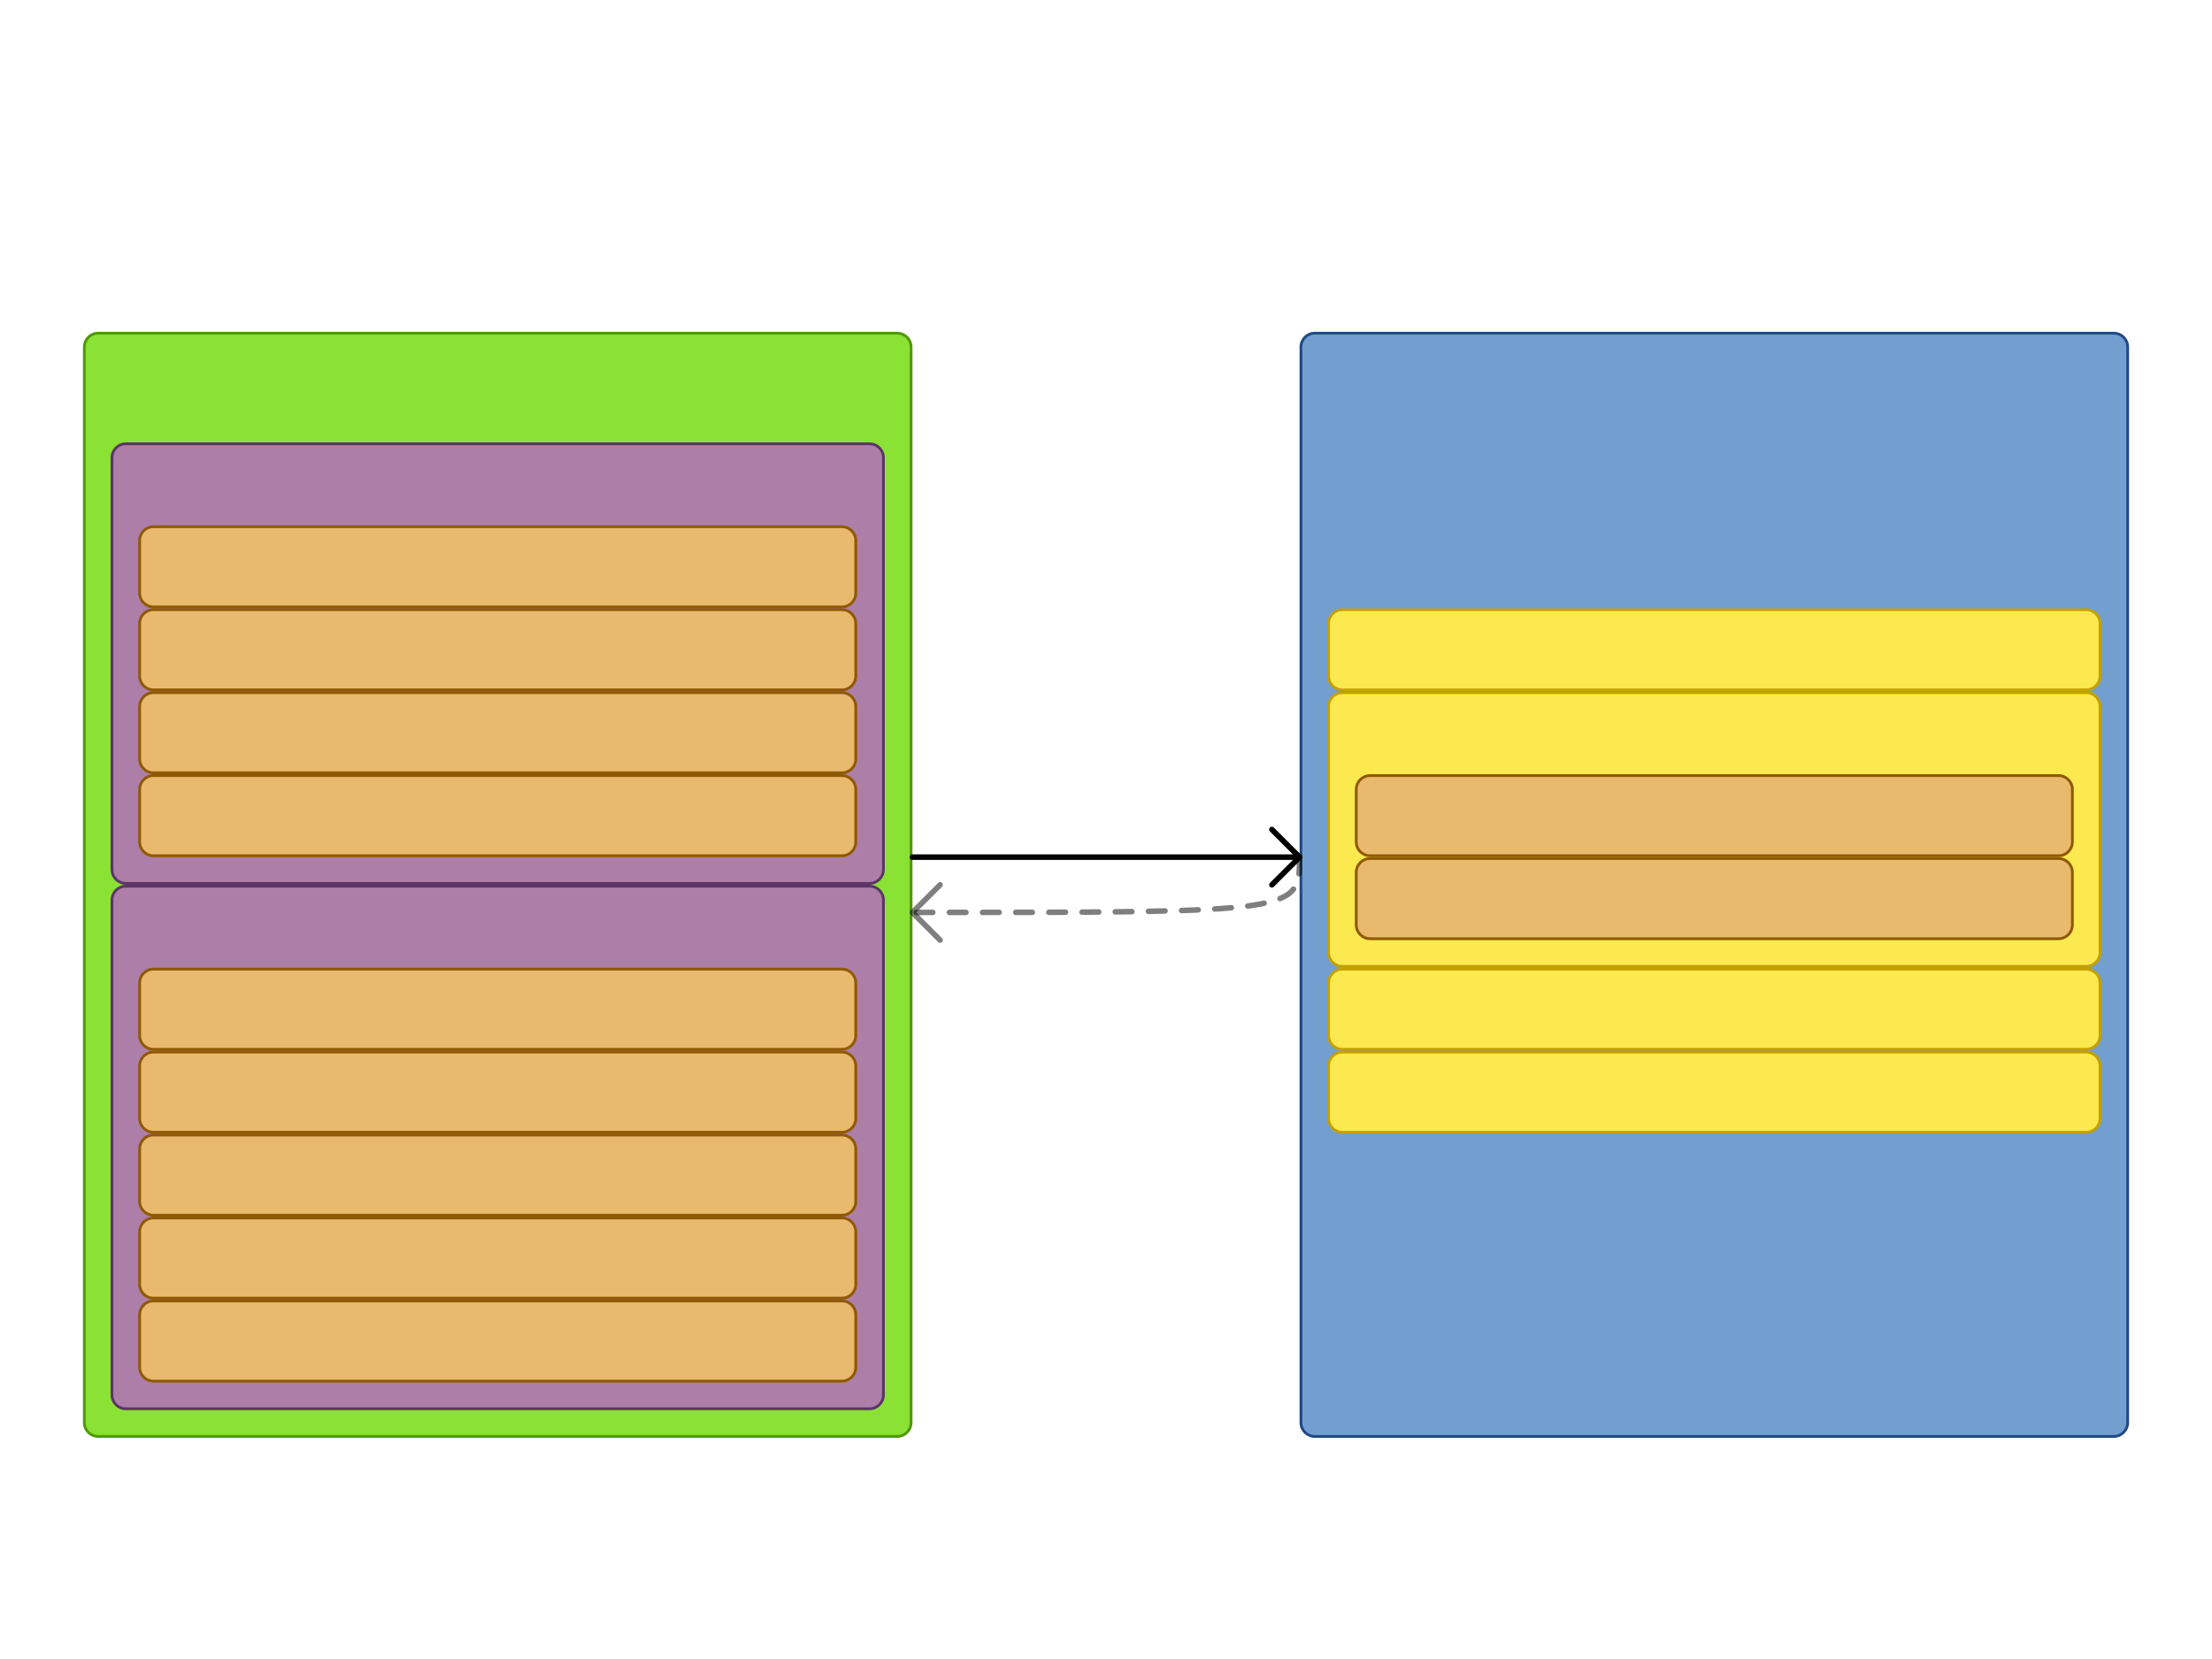
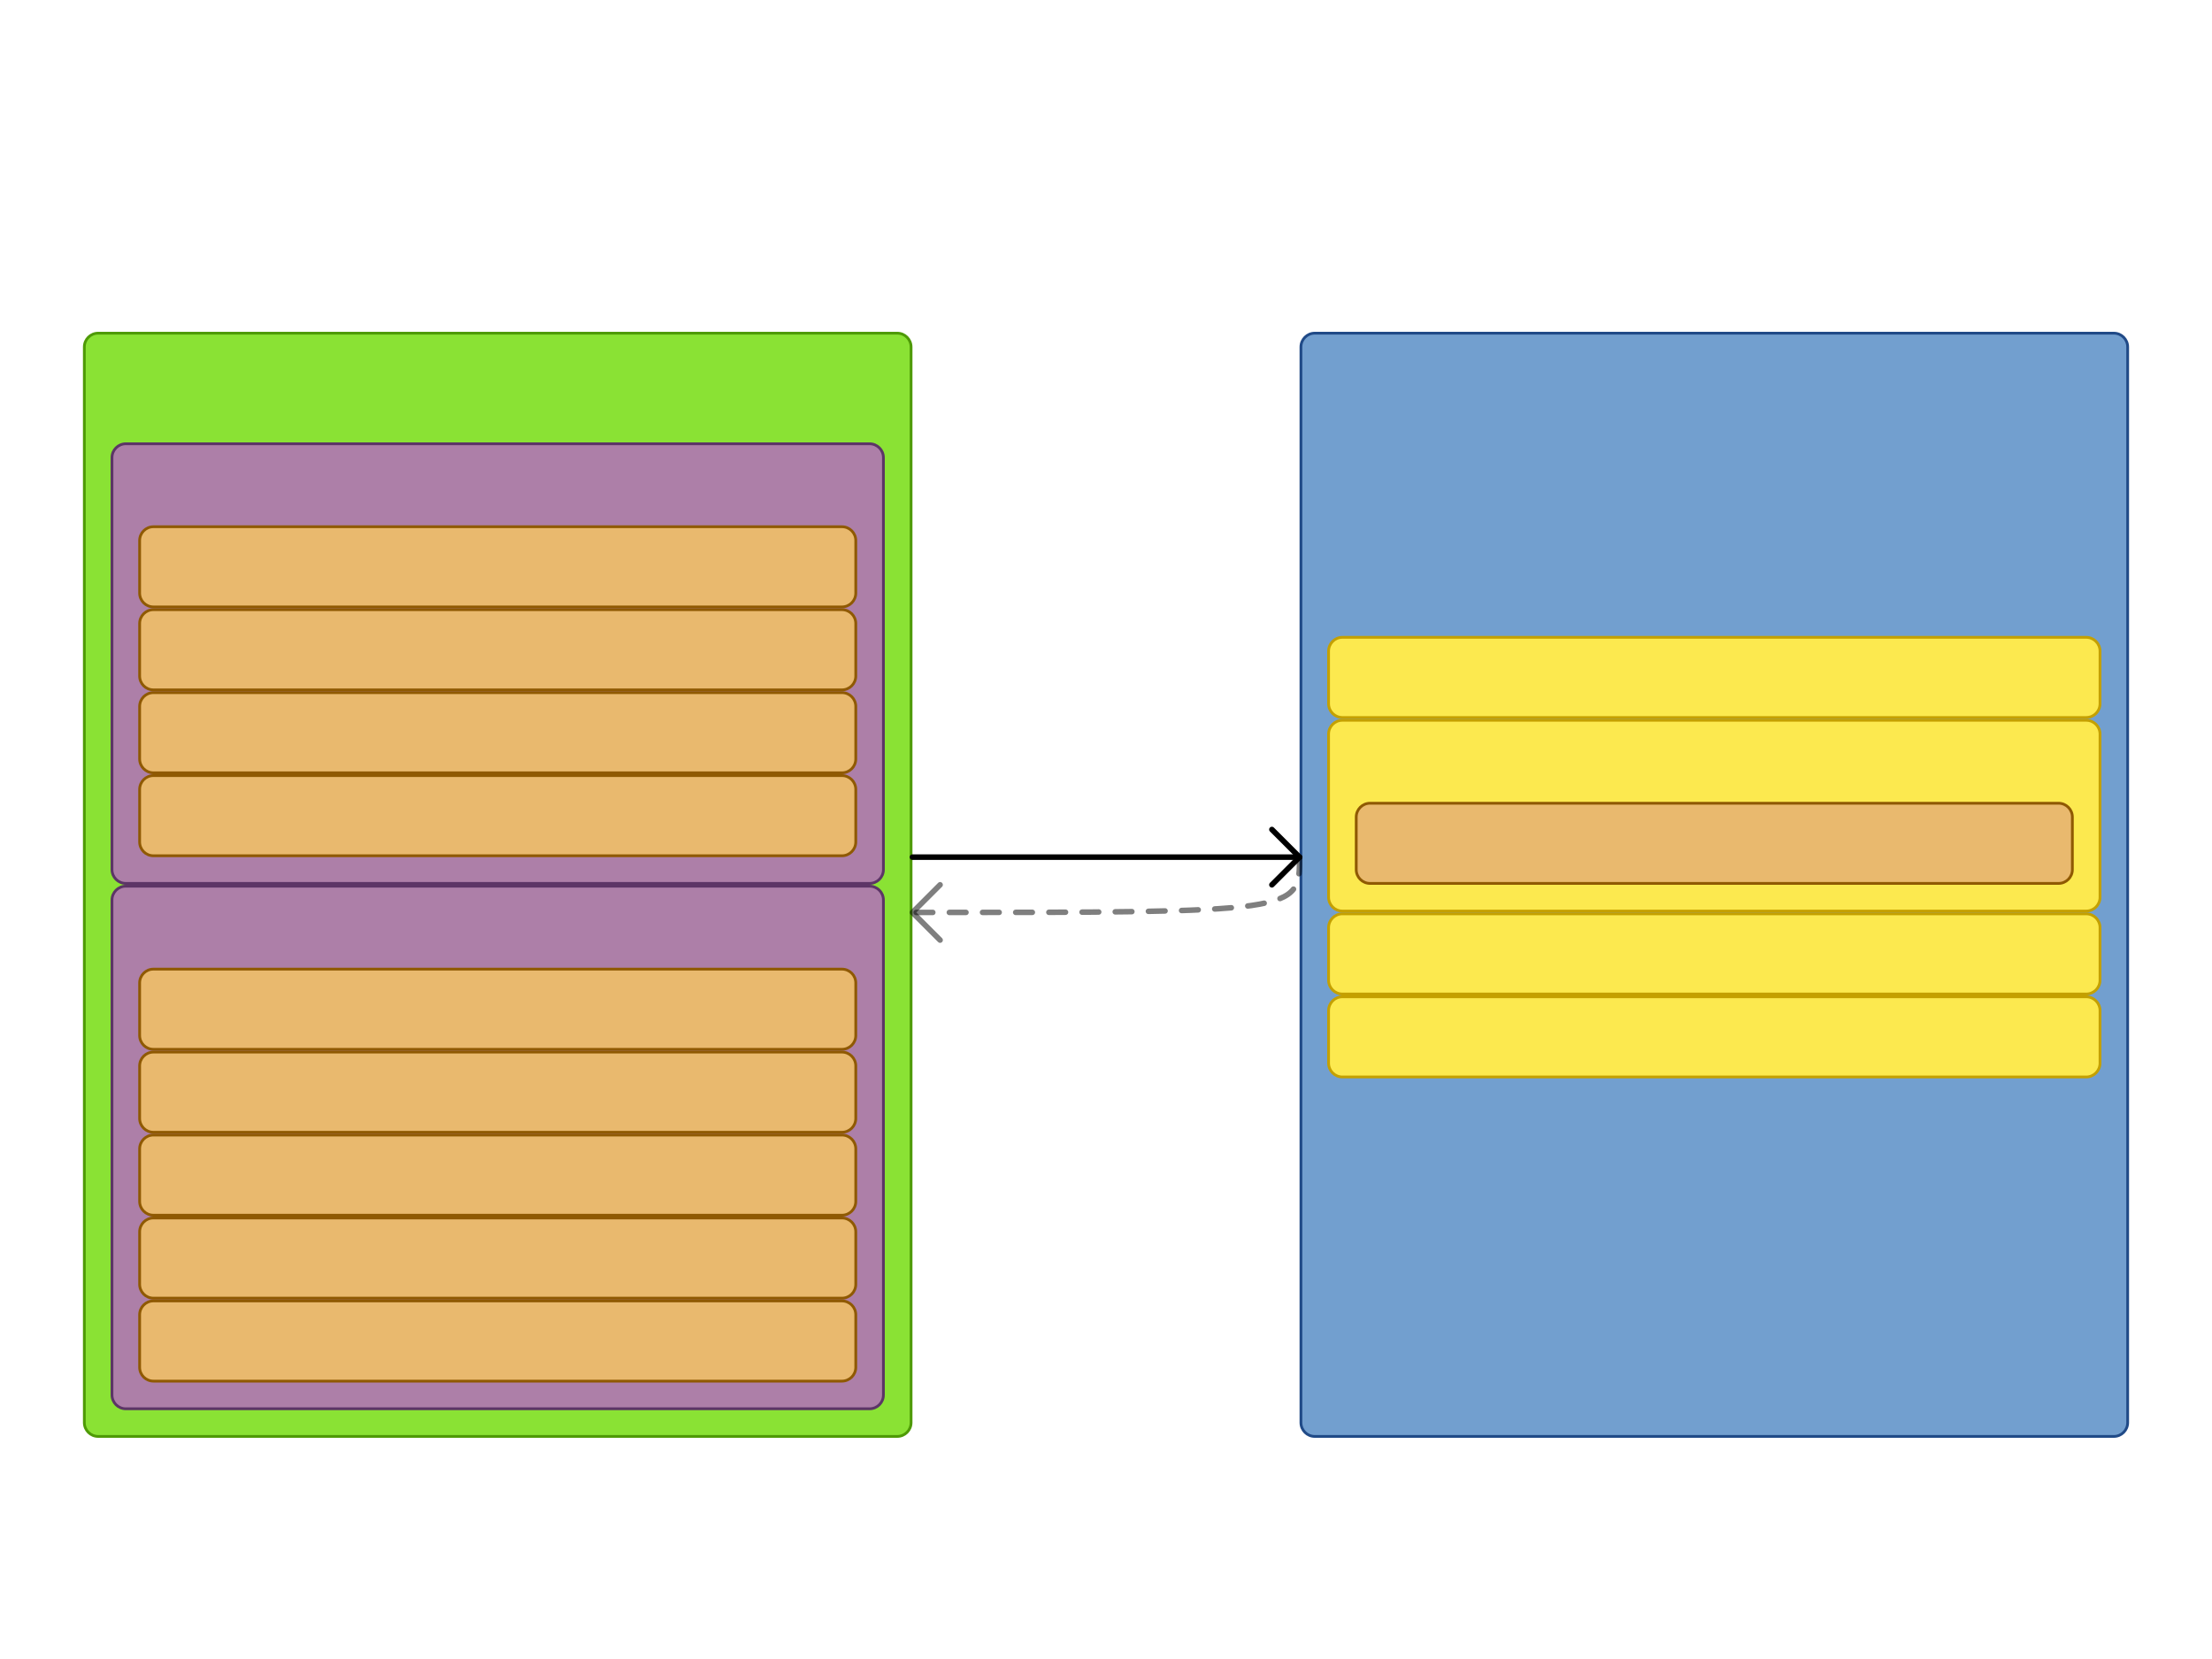
<svg xmlns="http://www.w3.org/2000/svg" width="800" height="600" id="svg2" version="1.1">
  <defs id="defs4">
    </defs>
  <g id="layer1" transform="translate(0,-452.3622)" style="display:inline">
    <flowRoot xml:space="preserve" id="flowRoot4302" style="font-style:normal;font-variant:normal;font-weight:normal;font-stretch:normal;line-height:0.01%;font-family:'Liberation Sans';-inkscape-font-specification:'Liberation Sans, Normal';text-align:center;writing-mode:lr-tb;text-anchor:middle;fill:#000000;fill-opacity:1;stroke:none" transform="translate(-20,262.362)">
      <flowRegion id="flowRegion4304">
        <rect id="rect4306" width="740" height="50" x="50" y="220" style="font-size:36px;text-align:center;text-anchor:middle" />
      </flowRegion>
      <flowPara id="flowPara4308" style="font-size:36px;line-height:1.25">Architecture overview</flowPara>
    </flowRoot>
    <flowRoot transform="translate(-20,372.3618)" xml:space="preserve" id="flowRoot4302-6" style="font-style:normal;font-variant:normal;font-weight:normal;font-stretch:normal;line-height:0.01%;font-family:'Liberation Sans';-inkscape-font-specification:'Liberation Sans, Normal';text-align:center;writing-mode:lr-tb;text-anchor:middle;fill:#000000;fill-opacity:1;stroke:none">
      <flowRegion id="flowRegion4304-7">
        <rect id="rect4306-3" width="740" height="40" x="50" y="150" style="font-size:14px;text-align:center;text-anchor:middle" />
      </flowRegion>
      <flowPara id="flowPara4308-6" style="font-size:14px;line-height:1.25">The Solver wades through the search space of solutions efficiently.</flowPara>
      <flowPara id="flowPara3157" style="font-size:14px;line-height:1.25">The ScoreDirector calculates the score of every solution under evaluation.</flowPara>
    </flowRoot>
    <g id="g3709" transform="translate(0,20)" />
    <flowRoot xml:space="preserve" id="flowRoot4157" style="font-style:normal;font-weight:normal;line-height:0.01%;font-family:sans-serif;letter-spacing:0px;word-spacing:0px;fill:#000000;fill-opacity:1;stroke:none">
      <flowRegion id="flowRegion4159" style="font-family:sans-serif">
        <rect id="rect4161" width="10.955" height="72.472" x="16.011" y="-53.933" style="font-family:sans-serif" />
      </flowRegion>
      <flowPara id="flowPara4163" style="font-size:40px;line-height:1.25;font-family:sans-serif"> </flowPara>
    </flowRoot>
    <rect style="fill:#8ae234;stroke:#4e9a06;stroke-width:1;stroke-linecap:round;stroke-linejoin:round;stroke-miterlimit:4;stroke-dasharray:none" id="rect3182" width="299" height="399" x="30.5" y="572.862" rx="5" ry="5" />
    <flowRoot transform="matrix(1.656899,0,0,1.656899,-280.3944,451.7215)" style="font-style:normal;font-variant:normal;font-weight:normal;font-stretch:normal;line-height:0.01%;font-family:'Liberation Sans';-inkscape-font-specification:'Liberation Sans, Normal';text-align:center;writing-mode:lr-tb;text-anchor:middle;fill:#000000;fill-opacity:1;stroke:none" id="flowRoot3184" xml:space="preserve">
      <flowRegion id="flowRegion3186">
        <rect style="font-size:13.278px;text-align:center;text-anchor:middle" y="72.811" x="187.335" height="18.106" width="181.061" id="rect3188" />
      </flowRegion>
      <flowPara id="flowPara3190" style="font-size:13.278px;line-height:1.25">Solver</flowPara>
    </flowRoot>
    <rect ry="5" rx="5" y="572.862" x="470.5" height="399" width="299" id="rect3347" style="fill:#729fcf;stroke:#204a87;stroke-width:1;stroke-linecap:round;stroke-linejoin:round;stroke-miterlimit:4;stroke-dasharray:none" />
    <flowRoot xml:space="preserve" id="flowRoot3349" style="font-style:normal;font-variant:normal;font-weight:normal;font-stretch:normal;line-height:0.01%;font-family:'Liberation Sans';-inkscape-font-specification:'Liberation Sans, Normal';text-align:center;writing-mode:lr-tb;text-anchor:middle;fill:#000000;fill-opacity:1;stroke:none" transform="matrix(1.656899,0,0,1.656899,159.6056,451.7215)">
      <flowRegion id="flowRegion3351">
        <rect id="rect3353" width="181.061" height="18.106" x="187.335" y="72.811" style="font-size:13.278px;text-align:center;text-anchor:middle" />
      </flowRegion>
      <flowPara id="flowPara3355" style="font-size:13.278px;line-height:1.25">ScoreDirector</flowPara>
    </flowRoot>
    <g id="g4283" transform="translate(0,170)">
      <path transform="translate(0,452.3622)" id="path3513" d="m 340,150 -10,10 10,10" style="opacity:0.5;color:#000000;fill:none;stroke:#000000;stroke-width:2;stroke-linecap:round;stroke-linejoin:round;stroke-miterlimit:4;stroke-opacity:1;stroke-dasharray:none;stroke-dashoffset:0;marker:none;visibility:visible;display:inline;overflow:visible;enable-background:accumulate" />
      <path transform="translate(0,452.3622)" id="path3511" d="m 470,140 c 0,20 0,20 -140,20" style="opacity:0.5;color:#000000;fill:none;stroke:#000000;stroke-width:2;stroke-linecap:round;stroke-linejoin:round;stroke-miterlimit:4;stroke-opacity:1;stroke-dasharray:6, 6;stroke-dashoffset:0;marker:none;visibility:visible;display:inline;overflow:visible;enable-background:accumulate" />
      <path transform="translate(0,452.3622)" id="path3507" d="m 330,140 140,0" style="color:#000000;fill:none;stroke:#000000;stroke-width:2;stroke-linecap:round;stroke-linejoin:round;stroke-miterlimit:4;stroke-opacity:1;stroke-dasharray:none;stroke-dashoffset:0;marker:none;visibility:visible;display:inline;overflow:visible;enable-background:accumulate" />
      <path transform="translate(0,452.3622)" id="path3509" d="m 460,130 10,10 -10,10" style="color:#000000;fill:none;stroke:#000000;stroke-width:2;stroke-linecap:round;stroke-linejoin:round;stroke-miterlimit:4;stroke-opacity:1;stroke-dasharray:none;stroke-dashoffset:0;marker:none;visibility:visible;display:inline;overflow:visible;enable-background:accumulate" />
    </g>
    <flowRoot xml:space="preserve" id="flowRoot4289" style="font-style:normal;font-variant:normal;font-weight:normal;font-stretch:normal;line-height:0.01%;font-family:'Liberation Sans';-inkscape-font-specification:'Liberation Sans, Normal';text-align:center;writing-mode:lr-tb;text-anchor:middle;fill:#000000;fill-opacity:1;stroke:none" transform="matrix(1.656899,0,0,1.656899,-70.41084,603.0698)">
      <flowRegion id="flowRegion4291">
        <rect id="rect4293" width="84.495" height="24.141" x="241.663" y="73.808" style="font-size:10.864px;text-align:center;text-anchor:middle" />
      </flowRegion>
      <flowPara id="flowPara4295" style="font-size:10.864px;line-height:1.25">calculateScore()</flowPara>
    </flowRoot>
    <flowRoot xml:space="preserve" id="flowRoot4297" style="font-style:normal;font-variant:normal;font-weight:normal;font-stretch:normal;line-height:0.01%;font-family:'Liberation Sans';-inkscape-font-specification:'Liberation Sans, Normal';text-align:center;writing-mode:lr-tb;text-anchor:middle;fill:#000000;fill-opacity:1;stroke:none" transform="matrix(1.656899,0,0,1.656899,-280.4108,870.0695)">
      <flowRegion id="flowRegion4299">
        <rect id="rect4301" width="181.061" height="36.212" x="187.344" y="67.773" style="font-size:13.278px;text-align:center;text-anchor:middle" />
      </flowRegion>
      <flowPara id="flowPara4303" style="font-size:13.278px;line-height:1.25">Find a better solution</flowPara>
    </flowRoot>
    <flowRoot transform="matrix(1.656899,0,0,1.656899,139.5892,868.4058)" style="font-style:normal;font-variant:normal;font-weight:normal;font-stretch:normal;line-height:0.01%;font-family:'Liberation Sans';-inkscape-font-specification:'Liberation Sans, Normal';text-align:center;writing-mode:lr-tb;text-anchor:middle;fill:#000000;fill-opacity:1;stroke:none" id="flowRoot4305" xml:space="preserve">
      <flowRegion id="flowRegion4307">
        <rect style="font-size:13.278px;text-align:center;text-anchor:middle" y="68.777" x="199.415" height="36.212" width="181.061" id="rect4309" />
      </flowRegion>
      <flowPara id="flowPara4311" style="font-size:13.278px;line-height:1.25">Calculate the score</flowPara>
      <flowPara id="flowPara4313" style="font-size:13.278px;line-height:1.25">of a solution</flowPara>
    </flowRoot>
    <flowRoot transform="matrix(1.656899,0,0,1.656899,-80.40401,685.3486)" style="font-style:normal;font-variant:normal;font-weight:normal;font-stretch:normal;line-height:0.01%;font-family:'Liberation Sans';-inkscape-font-specification:'Liberation Sans, Normal';text-align:center;writing-mode:lr-tb;text-anchor:middle;fill:#555753;fill-opacity:1;stroke:none" id="flowRoot3150" xml:space="preserve">
      <flowRegion id="flowRegion3152">
        <rect style="font-size:7.242px;text-align:center;text-anchor:middle;fill:#555753" y="60.362" x="247.694" height="12.071" width="84.495" id="rect3154" />
      </flowRegion>
      <flowPara id="flowPara3156" style="font-size:7.242px;line-height:1.25">many times per ms</flowPara>
    </flowRoot>
  </g>
  <g id="layer2" style="display:inline">
    <rect ry="5" rx="5" y="160.5" x="40.5" height="159" width="279" id="rect3159" style="display:inline;fill:#ad7fa8;stroke:#5c3566;stroke-width:1;stroke-linecap:round;stroke-linejoin:round;stroke-miterlimit:4;stroke-dasharray:none" />
    <flowRoot xml:space="preserve" id="flowRoot3161" style="font-style:normal;font-variant:normal;font-weight:normal;font-stretch:normal;line-height:0.01%;font-family:'Liberation Sans';-inkscape-font-specification:'Liberation Sans, Normal';text-align:center;writing-mode:lr-tb;text-anchor:middle;display:inline;fill:#000000;fill-opacity:1;stroke:none" transform="matrix(1.656899,0,0,1.656899,-250.3944,39.35935)">
      <flowRegion id="flowRegion3163">
        <rect id="rect3165" width="168.99" height="18.106" x="175.264" y="72.811" style="font-size:13.278px;text-align:center;text-anchor:middle" />
      </flowRegion>
      <flowPara id="flowPara3173" style="font-size:13.278px;line-height:1.25">Construction Heuristics</flowPara>
    </flowRoot>
    <rect ry="5" rx="5" y="190.5" x="50.5" height="29" width="259" id="rect3247" style="display:inline;fill:#e9b96e;stroke:#8f5902;stroke-width:1;stroke-linecap:round;stroke-linejoin:round;stroke-miterlimit:4;stroke-dasharray:none" />
    <flowRoot xml:space="preserve" id="flowRoot3249" style="font-style:normal;font-variant:normal;font-weight:normal;font-stretch:normal;line-height:0.01%;font-family:'Liberation Sans';-inkscape-font-specification:'Liberation Sans, Normal';text-align:center;writing-mode:lr-tb;text-anchor:middle;display:inline;fill:#000000;fill-opacity:1;stroke:none" transform="matrix(1.656899,0,0,1.656899,-250.3944,-50.64065)">
      <flowRegion id="flowRegion3251">
        <rect id="rect3253" width="144.849" height="18.106" x="187.335" y="145.236" style="font-size:13.278px;text-align:center;text-anchor:middle" />
      </flowRegion>
      <flowPara id="flowPara3255" style="font-size:13.278px;line-height:1.25">First Fit</flowPara>
    </flowRoot>
    <rect style="display:inline;fill:#e9b96e;stroke:#8f5902;stroke-width:1;stroke-linecap:round;stroke-linejoin:round;stroke-miterlimit:4;stroke-dasharray:none" id="rect3257" width="259" height="29" x="50.5" y="220.5" rx="5" ry="5" />
    <flowRoot transform="matrix(1.656899,0,0,1.656899,-250.3944,-20.64065)" style="font-style:normal;font-variant:normal;font-weight:normal;font-stretch:normal;line-height:0.01%;font-family:'Liberation Sans';-inkscape-font-specification:'Liberation Sans, Normal';text-align:center;writing-mode:lr-tb;text-anchor:middle;display:inline;fill:#000000;fill-opacity:1;stroke:none" id="flowRoot3259" xml:space="preserve">
      <flowRegion id="flowRegion3261">
        <rect style="font-size:13.278px;text-align:center;text-anchor:middle" y="145.236" x="187.335" height="18.106" width="144.849" id="rect3263" />
      </flowRegion>
      <flowPara id="flowPara3265" style="font-size:13.278px;line-height:1.25">First Fit Decreasing</flowPara>
    </flowRoot>
    <rect ry="5" rx="5" y="250.5" x="50.5" height="29" width="259" id="rect3267" style="display:inline;fill:#e9b96e;stroke:#8f5902;stroke-width:1;stroke-linecap:round;stroke-linejoin:round;stroke-miterlimit:4;stroke-dasharray:none" />
    <flowRoot xml:space="preserve" id="flowRoot3269" style="font-style:normal;font-variant:normal;font-weight:normal;font-stretch:normal;line-height:0.01%;font-family:'Liberation Sans';-inkscape-font-specification:'Liberation Sans, Normal';text-align:center;writing-mode:lr-tb;text-anchor:middle;display:inline;fill:#000000;fill-opacity:1;stroke:none" transform="matrix(1.656899,0,0,1.656899,-250.3944,9.35935)">
      <flowRegion id="flowRegion3271">
        <rect id="rect3273" width="144.849" height="18.106" x="187.335" y="145.236" style="font-size:13.278px;text-align:center;text-anchor:middle" />
      </flowRegion>
      <flowPara id="flowPara3275" style="font-size:13.278px;line-height:1.25">Cheapest Insertion</flowPara>
    </flowRoot>
    <rect ry="5" rx="5" y="280.5" x="50.5" height="29" width="259" id="rect3287" style="display:inline;fill:#e9b96e;stroke:#8f5902;stroke-width:1;stroke-linecap:round;stroke-linejoin:round;stroke-miterlimit:4;stroke-dasharray:none" />
    <flowRoot xml:space="preserve" id="flowRoot3289" style="font-style:normal;font-variant:normal;font-weight:normal;font-stretch:normal;line-height:0.01%;font-family:'Liberation Sans';-inkscape-font-specification:'Liberation Sans, Normal';text-align:center;writing-mode:lr-tb;text-anchor:middle;display:inline;fill:#000000;fill-opacity:1;stroke:none" transform="matrix(1.656899,0,0,1.656899,-250.3944,39.35935)">
      <flowRegion id="flowRegion3291">
        <rect id="rect3293" width="144.849" height="18.106" x="187.335" y="145.236" style="font-size:13.278px;text-align:center;text-anchor:middle" />
      </flowRegion>
      <flowPara id="flowPara3295" style="font-size:13.278px;line-height:1.25">...</flowPara>
    </flowRoot>
    <rect style="display:inline;fill:#ad7fa8;stroke:#5c3566;stroke-width:1;stroke-linecap:round;stroke-linejoin:round;stroke-miterlimit:4;stroke-dasharray:none" id="rect3297" width="279" height="189" x="40.5" y="320.5" rx="5" ry="5" />
    <flowRoot transform="matrix(1.656899,0,0,1.656899,-250.3944,199.3594)" style="font-style:normal;font-variant:normal;font-weight:normal;font-stretch:normal;line-height:0.01%;font-family:'Liberation Sans';-inkscape-font-specification:'Liberation Sans, Normal';text-align:center;writing-mode:lr-tb;text-anchor:middle;display:inline;fill:#000000;fill-opacity:1;stroke:none" id="flowRoot3299" xml:space="preserve">
      <flowRegion id="flowRegion3301">
        <rect style="font-size:13.278px;text-align:center;text-anchor:middle" y="72.811" x="175.264" height="18.106" width="168.99" id="rect3303" />
      </flowRegion>
      <flowPara id="flowPara3305" style="font-size:13.278px;line-height:1.25">Metaheuristics</flowPara>
    </flowRoot>
    <rect style="display:inline;fill:#e9b96e;stroke:#8f5902;stroke-width:1;stroke-linecap:round;stroke-linejoin:round;stroke-miterlimit:4;stroke-dasharray:none" id="rect3307" width="259" height="29" x="50.5" y="350.5" rx="5" ry="5" />
    <flowRoot transform="matrix(1.656899,0,0,1.656899,-250.3944,109.3594)" style="font-style:normal;font-variant:normal;font-weight:normal;font-stretch:normal;line-height:0.01%;font-family:'Liberation Sans';-inkscape-font-specification:'Liberation Sans, Normal';text-align:center;writing-mode:lr-tb;text-anchor:middle;display:inline;fill:#000000;fill-opacity:1;stroke:none" id="flowRoot3309" xml:space="preserve">
      <flowRegion id="flowRegion3311">
        <rect style="font-size:13.278px;text-align:center;text-anchor:middle" y="145.236" x="187.335" height="18.106" width="144.849" id="rect3313" />
      </flowRegion>
      <flowPara id="flowPara3315" style="font-size:13.278px;line-height:1.25">Late Acceptance</flowPara>
    </flowRoot>
    <rect ry="5" rx="5" y="380.5" x="50.5" height="29" width="259" id="rect3317" style="display:inline;fill:#e9b96e;stroke:#8f5902;stroke-width:1;stroke-linecap:round;stroke-linejoin:round;stroke-miterlimit:4;stroke-dasharray:none" />
    <flowRoot xml:space="preserve" id="flowRoot3319" style="font-style:normal;font-variant:normal;font-weight:normal;font-stretch:normal;line-height:0.01%;font-family:'Liberation Sans';-inkscape-font-specification:'Liberation Sans, Normal';text-align:center;writing-mode:lr-tb;text-anchor:middle;display:inline;fill:#000000;fill-opacity:1;stroke:none" transform="matrix(1.656899,0,0,1.656899,-250.3944,139.3594)">
      <flowRegion id="flowRegion3321">
        <rect id="rect3323" width="144.849" height="18.106" x="187.335" y="145.236" style="font-size:13.278px;text-align:center;text-anchor:middle" />
      </flowRegion>
      <flowPara id="flowPara3325" style="font-size:13.278px;line-height:1.25">Simulated Annealing</flowPara>
    </flowRoot>
    <rect style="display:inline;fill:#e9b96e;stroke:#8f5902;stroke-width:1;stroke-linecap:round;stroke-linejoin:round;stroke-miterlimit:4;stroke-dasharray:none" id="rect3327" width="259" height="29" x="50.5" y="410.5" rx="5" ry="5" />
    <flowRoot transform="matrix(1.656899,0,0,1.656899,-250.3944,169.3594)" style="font-style:normal;font-variant:normal;font-weight:normal;font-stretch:normal;line-height:0.01%;font-family:'Liberation Sans';-inkscape-font-specification:'Liberation Sans, Normal';text-align:center;writing-mode:lr-tb;text-anchor:middle;display:inline;fill:#000000;fill-opacity:1;stroke:none" id="flowRoot3329" xml:space="preserve">
      <flowRegion id="flowRegion3331">
        <rect style="font-size:13.278px;text-align:center;text-anchor:middle" y="145.236" x="187.335" height="18.106" width="144.849" id="rect3333" />
      </flowRegion>
      <flowPara id="flowPara3335" style="font-size:13.278px;line-height:1.25">Tabu Search</flowPara>
    </flowRoot>
    <rect style="display:inline;fill:#e9b96e;stroke:#8f5902;stroke-width:1;stroke-linecap:round;stroke-linejoin:round;stroke-miterlimit:4;stroke-dasharray:none" id="rect3337" width="259" height="29" x="50.5" y="470.5" rx="5" ry="5" />
    <flowRoot transform="matrix(1.656899,0,0,1.656899,-250.3944,229.3594)" style="font-style:normal;font-variant:normal;font-weight:normal;font-stretch:normal;line-height:0.01%;font-family:'Liberation Sans';-inkscape-font-specification:'Liberation Sans, Normal';text-align:center;writing-mode:lr-tb;text-anchor:middle;display:inline;fill:#000000;fill-opacity:1;stroke:none" id="flowRoot3339" xml:space="preserve">
      <flowRegion id="flowRegion3341">
        <rect style="font-size:13.278px;text-align:center;text-anchor:middle" y="145.236" x="187.335" height="18.106" width="144.849" id="rect3343" />
      </flowRegion>
      <flowPara id="flowPara3345" style="font-size:13.278px;line-height:1.25">...</flowPara>
    </flowRoot>
    <rect ry="5" rx="5" y="440.5" x="50.5" height="29" width="259" id="rect3467" style="display:inline;fill:#e9b96e;stroke:#8f5902;stroke-width:1;stroke-linecap:round;stroke-linejoin:round;stroke-miterlimit:4;stroke-dasharray:none" />
    <flowRoot xml:space="preserve" id="flowRoot3469" style="font-style:normal;font-variant:normal;font-weight:normal;font-stretch:normal;line-height:0.01%;font-family:'Liberation Sans';-inkscape-font-specification:'Liberation Sans, Normal';text-align:center;writing-mode:lr-tb;text-anchor:middle;display:inline;fill:#000000;fill-opacity:1;stroke:none" transform="matrix(1.656899,0,0,1.656899,-250.3944,199.3594)">
      <flowRegion id="flowRegion3471">
        <rect id="rect3473" width="144.849" height="18.106" x="187.335" y="145.236" style="font-size:13.278px;text-align:center;text-anchor:middle" />
      </flowRegion>
      <flowPara id="flowPara3475" style="font-size:13.278px;line-height:1.25">Genetic Algorithms</flowPara>
    </flowRoot>
  </g>
  <g id="layer3" style="display:inline">
-     <rect style="display:inline;fill:#fce94f;stroke:#c4a000;stroke-width:1;stroke-linecap:round;stroke-linejoin:round;stroke-miterlimit:4;stroke-dasharray:none" id="rect3357" width="279" height="99" x="480.5" y="250.5" rx="5" ry="5" />
-     <flowRoot transform="matrix(1.656899,0,0,1.656899,189.6056,159.3594)" style="font-style:normal;font-variant:normal;font-weight:normal;font-stretch:normal;line-height:0.01%;font-family:'Liberation Sans';-inkscape-font-specification:'Liberation Sans, Normal';text-align:center;writing-mode:lr-tb;text-anchor:middle;display:inline;fill:#000000;fill-opacity:1;stroke:none" id="flowRoot3359" xml:space="preserve">
+     <rect style="display:inline;fill:#fce94f;stroke:#c4a000;stroke-width:1;stroke-linecap:round;stroke-linejoin:round;stroke-miterlimit:4;stroke-dasharray:none" id="rect3357" width="279" height="69" x="480.5" y="260.5" rx="5" ry="5" />
+     <flowRoot transform="matrix(1.656899,0,0,1.656899,189.6056,169.3594)" style="font-style:normal;font-variant:normal;font-weight:normal;font-stretch:normal;line-height:0.01%;font-family:'Liberation Sans';-inkscape-font-specification:'Liberation Sans, Normal';text-align:center;writing-mode:lr-tb;text-anchor:middle;display:inline;fill:#000000;fill-opacity:1;stroke:none" id="flowRoot3359" xml:space="preserve">
      <flowRegion id="flowRegion3361">
        <rect style="font-size:13.278px;text-align:center;text-anchor:middle" y="54.705" x="175.264" height="36.212" width="168.99" id="rect3363" />
      </flowRegion>
      <flowPara id="flowPara4315" style="font-size:13.278px;line-height:1.25">ConstraintStreams</flowPara>
    </flowRoot>
-     <rect style="display:inline;fill:#e9b96e;stroke:#8f5902;stroke-width:1;stroke-linecap:round;stroke-linejoin:round;stroke-miterlimit:4;stroke-dasharray:none" id="rect3377" width="259" height="29" x="490.5" y="280.5" rx="5" ry="5" />
-     <flowRoot transform="matrix(1.656899,0,0,1.656899,189.6056,39.35935)" style="font-style:normal;font-variant:normal;font-weight:normal;font-stretch:normal;line-height:0.01%;font-family:'Liberation Sans';-inkscape-font-specification:'Liberation Sans, Normal';text-align:center;writing-mode:lr-tb;text-anchor:middle;display:inline;fill:#000000;fill-opacity:1;stroke:none" id="flowRoot3379" xml:space="preserve">
+     <rect style="display:inline;fill:#e9b96e;stroke:#8f5902;stroke-width:1;stroke-linecap:round;stroke-linejoin:round;stroke-miterlimit:4;stroke-dasharray:none" id="rect3377" width="259" height="29" x="490.5" y="290.5" rx="5" ry="5" />
+     <flowRoot transform="matrix(1.656899,0,0,1.656899,189.6056,49.35935)" style="font-style:normal;font-variant:normal;font-weight:normal;font-stretch:normal;line-height:0.01%;font-family:'Liberation Sans';-inkscape-font-specification:'Liberation Sans, Normal';text-align:center;writing-mode:lr-tb;text-anchor:middle;display:inline;fill:#000000;fill-opacity:1;stroke:none" id="flowRoot3379" xml:space="preserve">
      <flowRegion id="flowRegion3381">
        <rect style="font-size:13.278px;text-align:center;text-anchor:middle" y="145.236" x="187.335" height="18.106" width="144.849" id="rect3383" />
      </flowRegion>
      <flowPara id="flowPara3385" style="font-size:13.278px;line-height:1.25">CS Drools</flowPara>
    </flowRoot>
-     <rect style="display:inline;fill:#e9b96e;stroke:#8f5902;stroke-width:1;stroke-linecap:round;stroke-linejoin:round;stroke-miterlimit:4;stroke-dasharray:none" id="rect196" width="259" height="29" x="490.5" y="310.5" rx="5" ry="5" />
-     <flowRoot transform="matrix(1.656899,0,0,1.656899,189.6056,69.35935)" style="font-style:normal;font-variant:normal;font-weight:normal;font-stretch:normal;line-height:0.01%;font-family:'Liberation Sans';-inkscape-font-specification:'Liberation Sans, Normal';text-align:center;writing-mode:lr-tb;text-anchor:middle;display:inline;fill:#000000;fill-opacity:1;stroke:none" id="flowRoot204" xml:space="preserve">
-       <flowRegion id="flowRegion200">
-         <rect style="font-size:13.278px;text-align:center;text-anchor:middle" y="145.236" x="187.335" height="18.106" width="144.849" id="rect198" />
-       </flowRegion>
-       <flowPara id="flowPara202" style="font-size:13.278px;line-height:1.25">Bavet</flowPara>
-     </flowRoot>
-     <rect style="display:inline;fill:#fce94f;stroke:#c4a000;stroke-width:1;stroke-linecap:round;stroke-linejoin:round;stroke-miterlimit:4;stroke-dasharray:none" id="rect206" width="279" height="29" x="480.5" y="220.5" rx="5" ry="5" />
-     <flowRoot transform="matrix(1.656899,0,0,1.656899,189.6056,129.3594)" style="font-style:normal;font-variant:normal;font-weight:normal;font-stretch:normal;line-height:0.01%;font-family:'Liberation Sans';-inkscape-font-specification:'Liberation Sans, Normal';text-align:center;writing-mode:lr-tb;text-anchor:middle;display:inline;fill:#000000;fill-opacity:1;stroke:none" id="flowRoot214" xml:space="preserve">
+     <rect style="display:inline;fill:#fce94f;stroke:#c4a000;stroke-width:1;stroke-linecap:round;stroke-linejoin:round;stroke-miterlimit:4;stroke-dasharray:none" id="rect206" width="279" height="29" x="480.5" y="230.5" rx="5" ry="5" />
+     <flowRoot transform="matrix(1.656899,0,0,1.656899,189.6056,139.3594)" style="font-style:normal;font-variant:normal;font-weight:normal;font-stretch:normal;line-height:0.01%;font-family:'Liberation Sans';-inkscape-font-specification:'Liberation Sans, Normal';text-align:center;writing-mode:lr-tb;text-anchor:middle;display:inline;fill:#000000;fill-opacity:1;stroke:none" id="flowRoot214" xml:space="preserve">
      <flowRegion id="flowRegion210">
        <rect style="font-size:13.278px;text-align:center;text-anchor:middle;stroke-width:1" y="54.705" x="175.264" height="36.212" width="168.99" id="rect208" />
      </flowRegion>
      <flowPara id="flowPara212" style="font-size:13.278px;line-height:1.25">EasyScoreCalculator</flowPara>
    </flowRoot>
-     <rect style="display:inline;fill:#fce94f;stroke:#c4a000;stroke-width:1;stroke-linecap:round;stroke-linejoin:round;stroke-miterlimit:4;stroke-dasharray:none" id="rect216" width="279" height="29" x="480.5" y="350.5" rx="5" ry="5" />
-     <flowRoot transform="matrix(1.656899,0,0,1.656899,189.6056,259.3594)" style="font-style:normal;font-variant:normal;font-weight:normal;font-stretch:normal;line-height:0.01%;font-family:'Liberation Sans';-inkscape-font-specification:'Liberation Sans, Normal';text-align:center;writing-mode:lr-tb;text-anchor:middle;display:inline;fill:#000000;fill-opacity:1;stroke:none" id="flowRoot224" xml:space="preserve">
+     <rect style="display:inline;fill:#fce94f;stroke:#c4a000;stroke-width:1;stroke-linecap:round;stroke-linejoin:round;stroke-miterlimit:4;stroke-dasharray:none" id="rect216" width="279" height="29" x="480.5" y="330.5" rx="5" ry="5" />
+     <flowRoot transform="matrix(1.656899,0,0,1.656899,189.6056,239.3594)" style="font-style:normal;font-variant:normal;font-weight:normal;font-stretch:normal;line-height:0.01%;font-family:'Liberation Sans';-inkscape-font-specification:'Liberation Sans, Normal';text-align:center;writing-mode:lr-tb;text-anchor:middle;display:inline;fill:#000000;fill-opacity:1;stroke:none" id="flowRoot224" xml:space="preserve">
      <flowRegion id="flowRegion220">
        <rect style="font-size:13.278px;text-align:center;text-anchor:middle;stroke-width:1" y="54.705" x="175.264" height="36.212" width="168.99" id="rect218" />
      </flowRegion>
      <flowPara id="flowPara222" style="font-size:13.278px;line-height:1.25">IncrementalScoreCalc...</flowPara>
    </flowRoot>
-     <rect style="display:inline;fill:#fce94f;stroke:#c4a000;stroke-width:1;stroke-linecap:round;stroke-linejoin:round;stroke-miterlimit:4;stroke-dasharray:none" id="rect226" width="279" height="29" x="480.5" y="380.5" rx="5" ry="5" />
-     <flowRoot transform="matrix(1.656899,0,0,1.656899,189.6056,289.3594)" style="font-style:normal;font-variant:normal;font-weight:normal;font-stretch:normal;line-height:0.01%;font-family:'Liberation Sans';-inkscape-font-specification:'Liberation Sans, Normal';text-align:center;writing-mode:lr-tb;text-anchor:middle;display:inline;fill:#000000;fill-opacity:1;stroke:none" id="flowRoot234" xml:space="preserve">
+     <rect style="display:inline;fill:#fce94f;stroke:#c4a000;stroke-width:1;stroke-linecap:round;stroke-linejoin:round;stroke-miterlimit:4;stroke-dasharray:none" id="rect226" width="279" height="29" x="480.5" y="360.5" rx="5" ry="5" />
+     <flowRoot transform="matrix(1.656899,0,0,1.656899,189.6056,269.3594)" style="font-style:normal;font-variant:normal;font-weight:normal;font-stretch:normal;line-height:0.01%;font-family:'Liberation Sans';-inkscape-font-specification:'Liberation Sans, Normal';text-align:center;writing-mode:lr-tb;text-anchor:middle;display:inline;fill:#000000;fill-opacity:1;stroke:none" id="flowRoot234" xml:space="preserve">
      <flowRegion id="flowRegion230">
        <rect style="font-size:13.278px;text-align:center;text-anchor:middle" y="54.705" x="175.264" height="36.212" width="168.99" id="rect228" />
      </flowRegion>
      <flowPara id="flowPara232" style="font-size:13.278px;line-height:1.25">DRL Drools</flowPara>
    </flowRoot>
  </g>
</svg>
